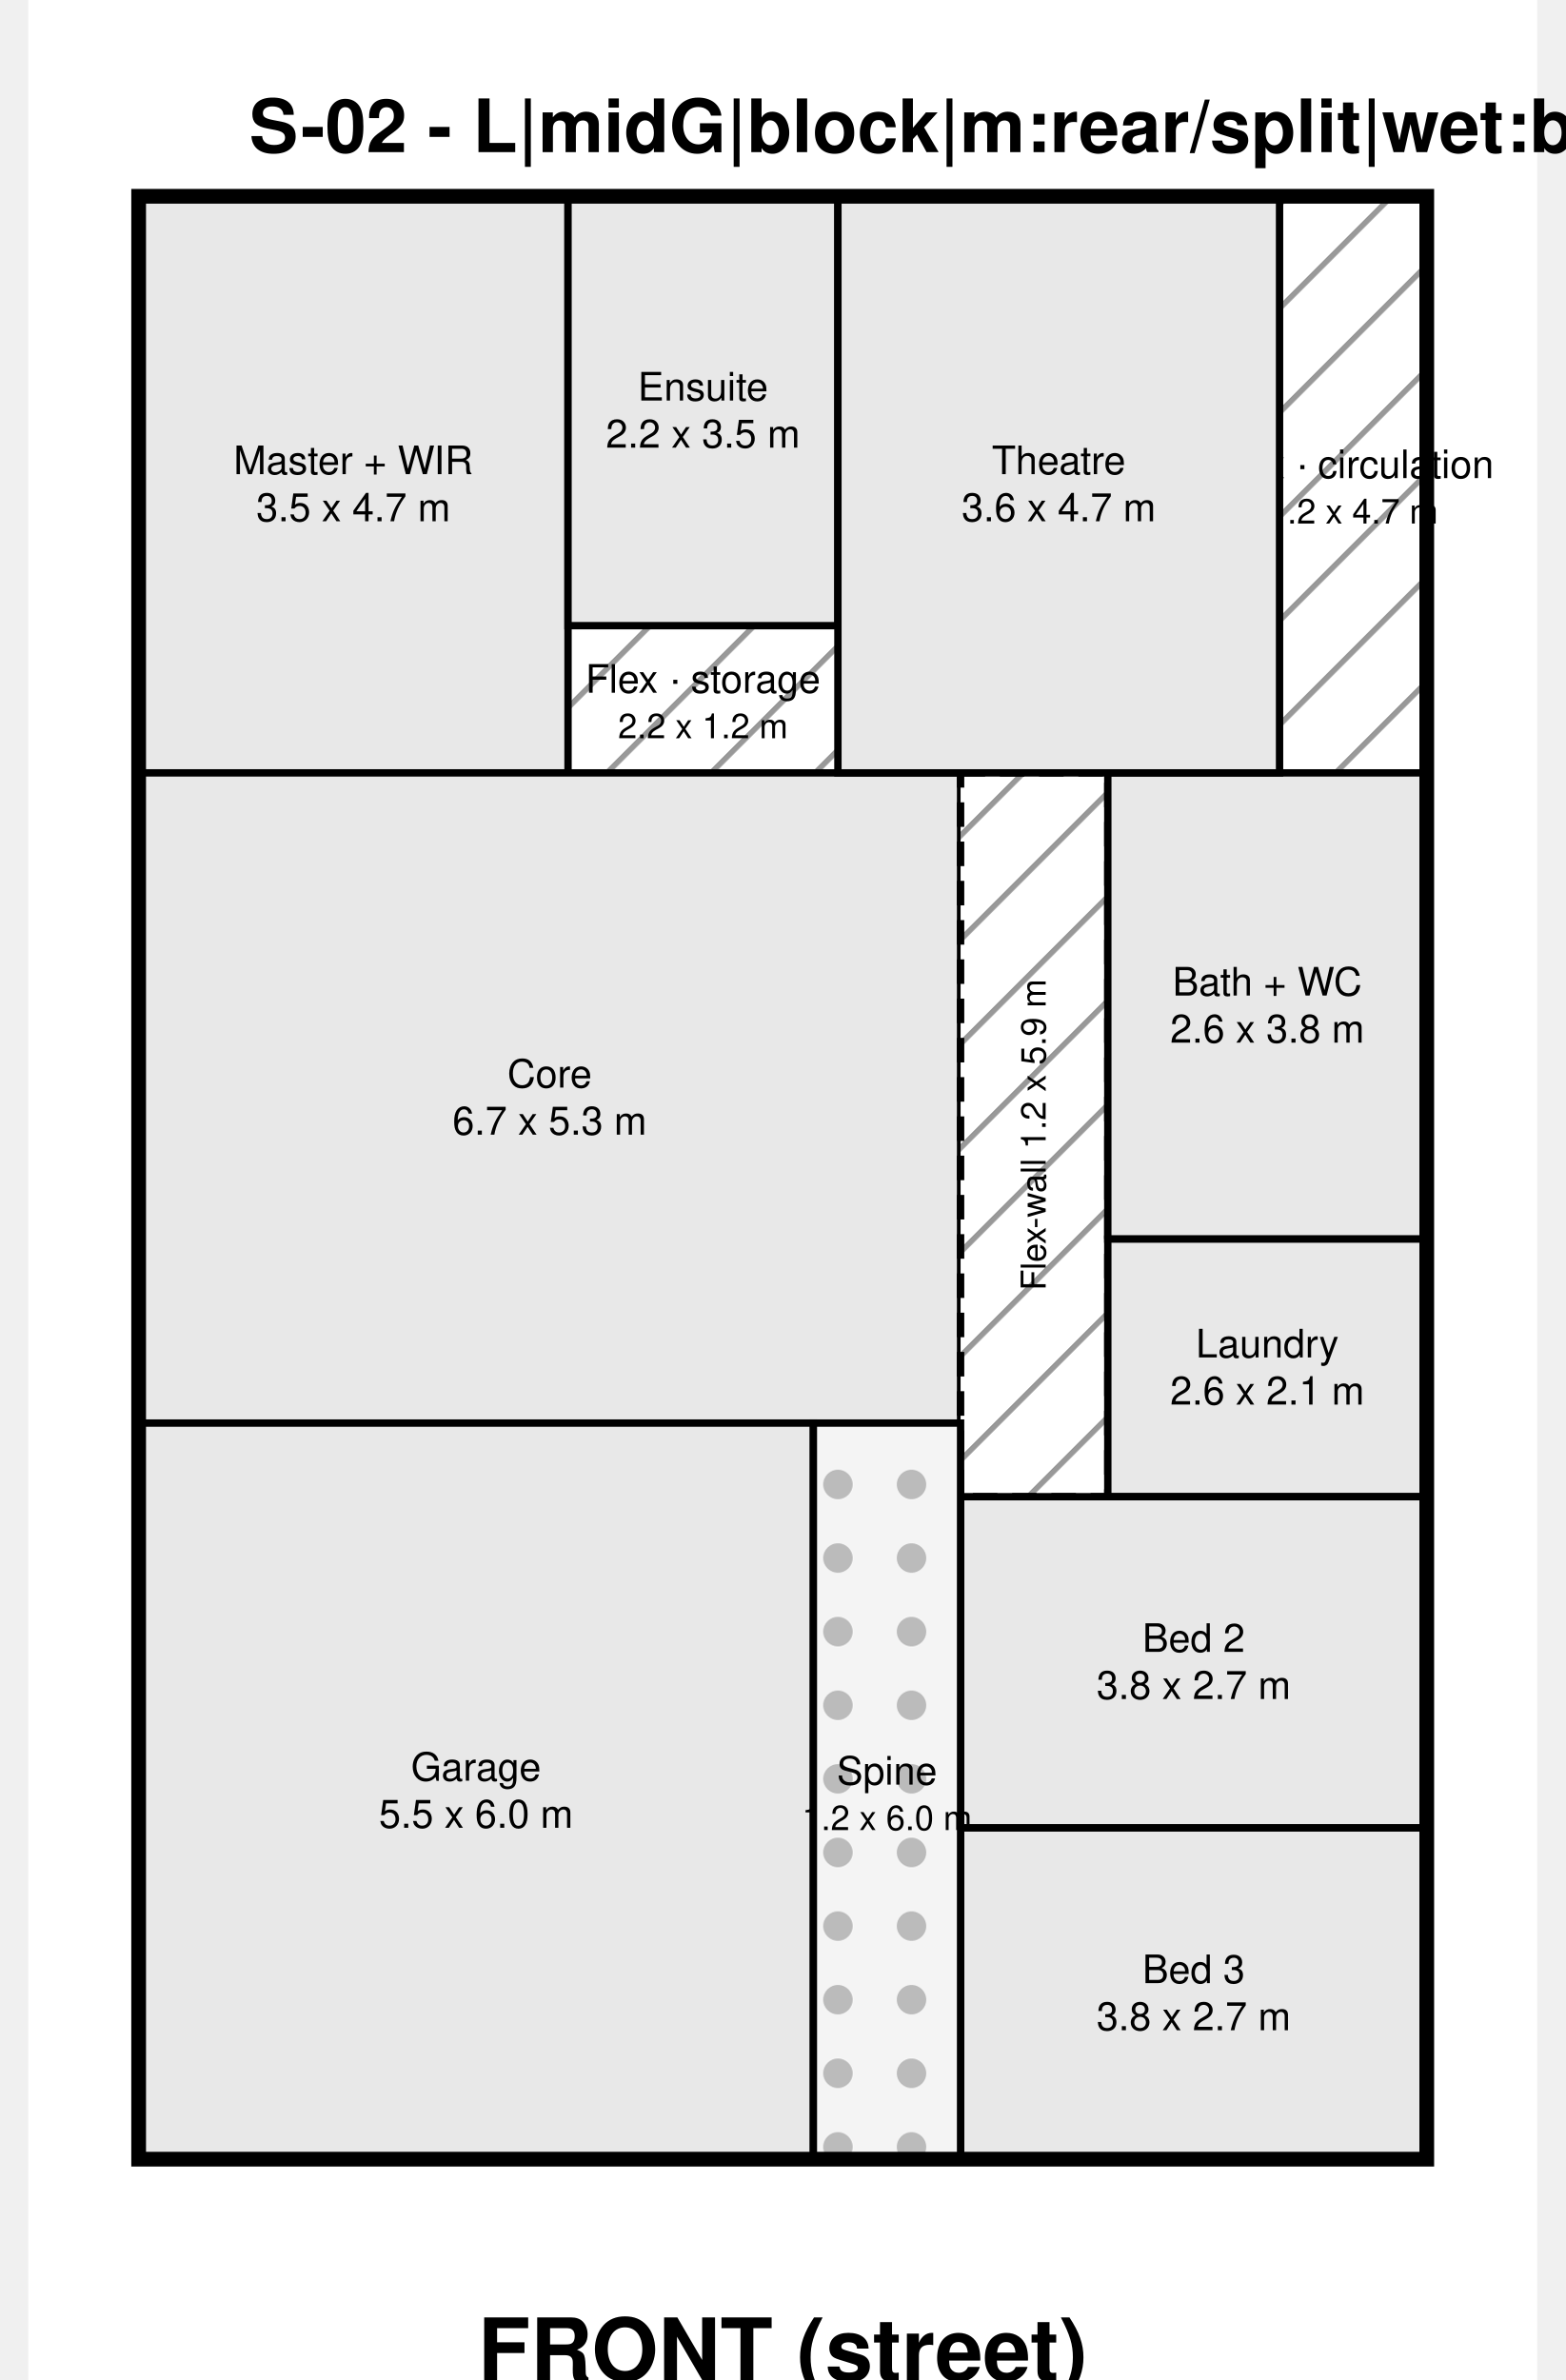
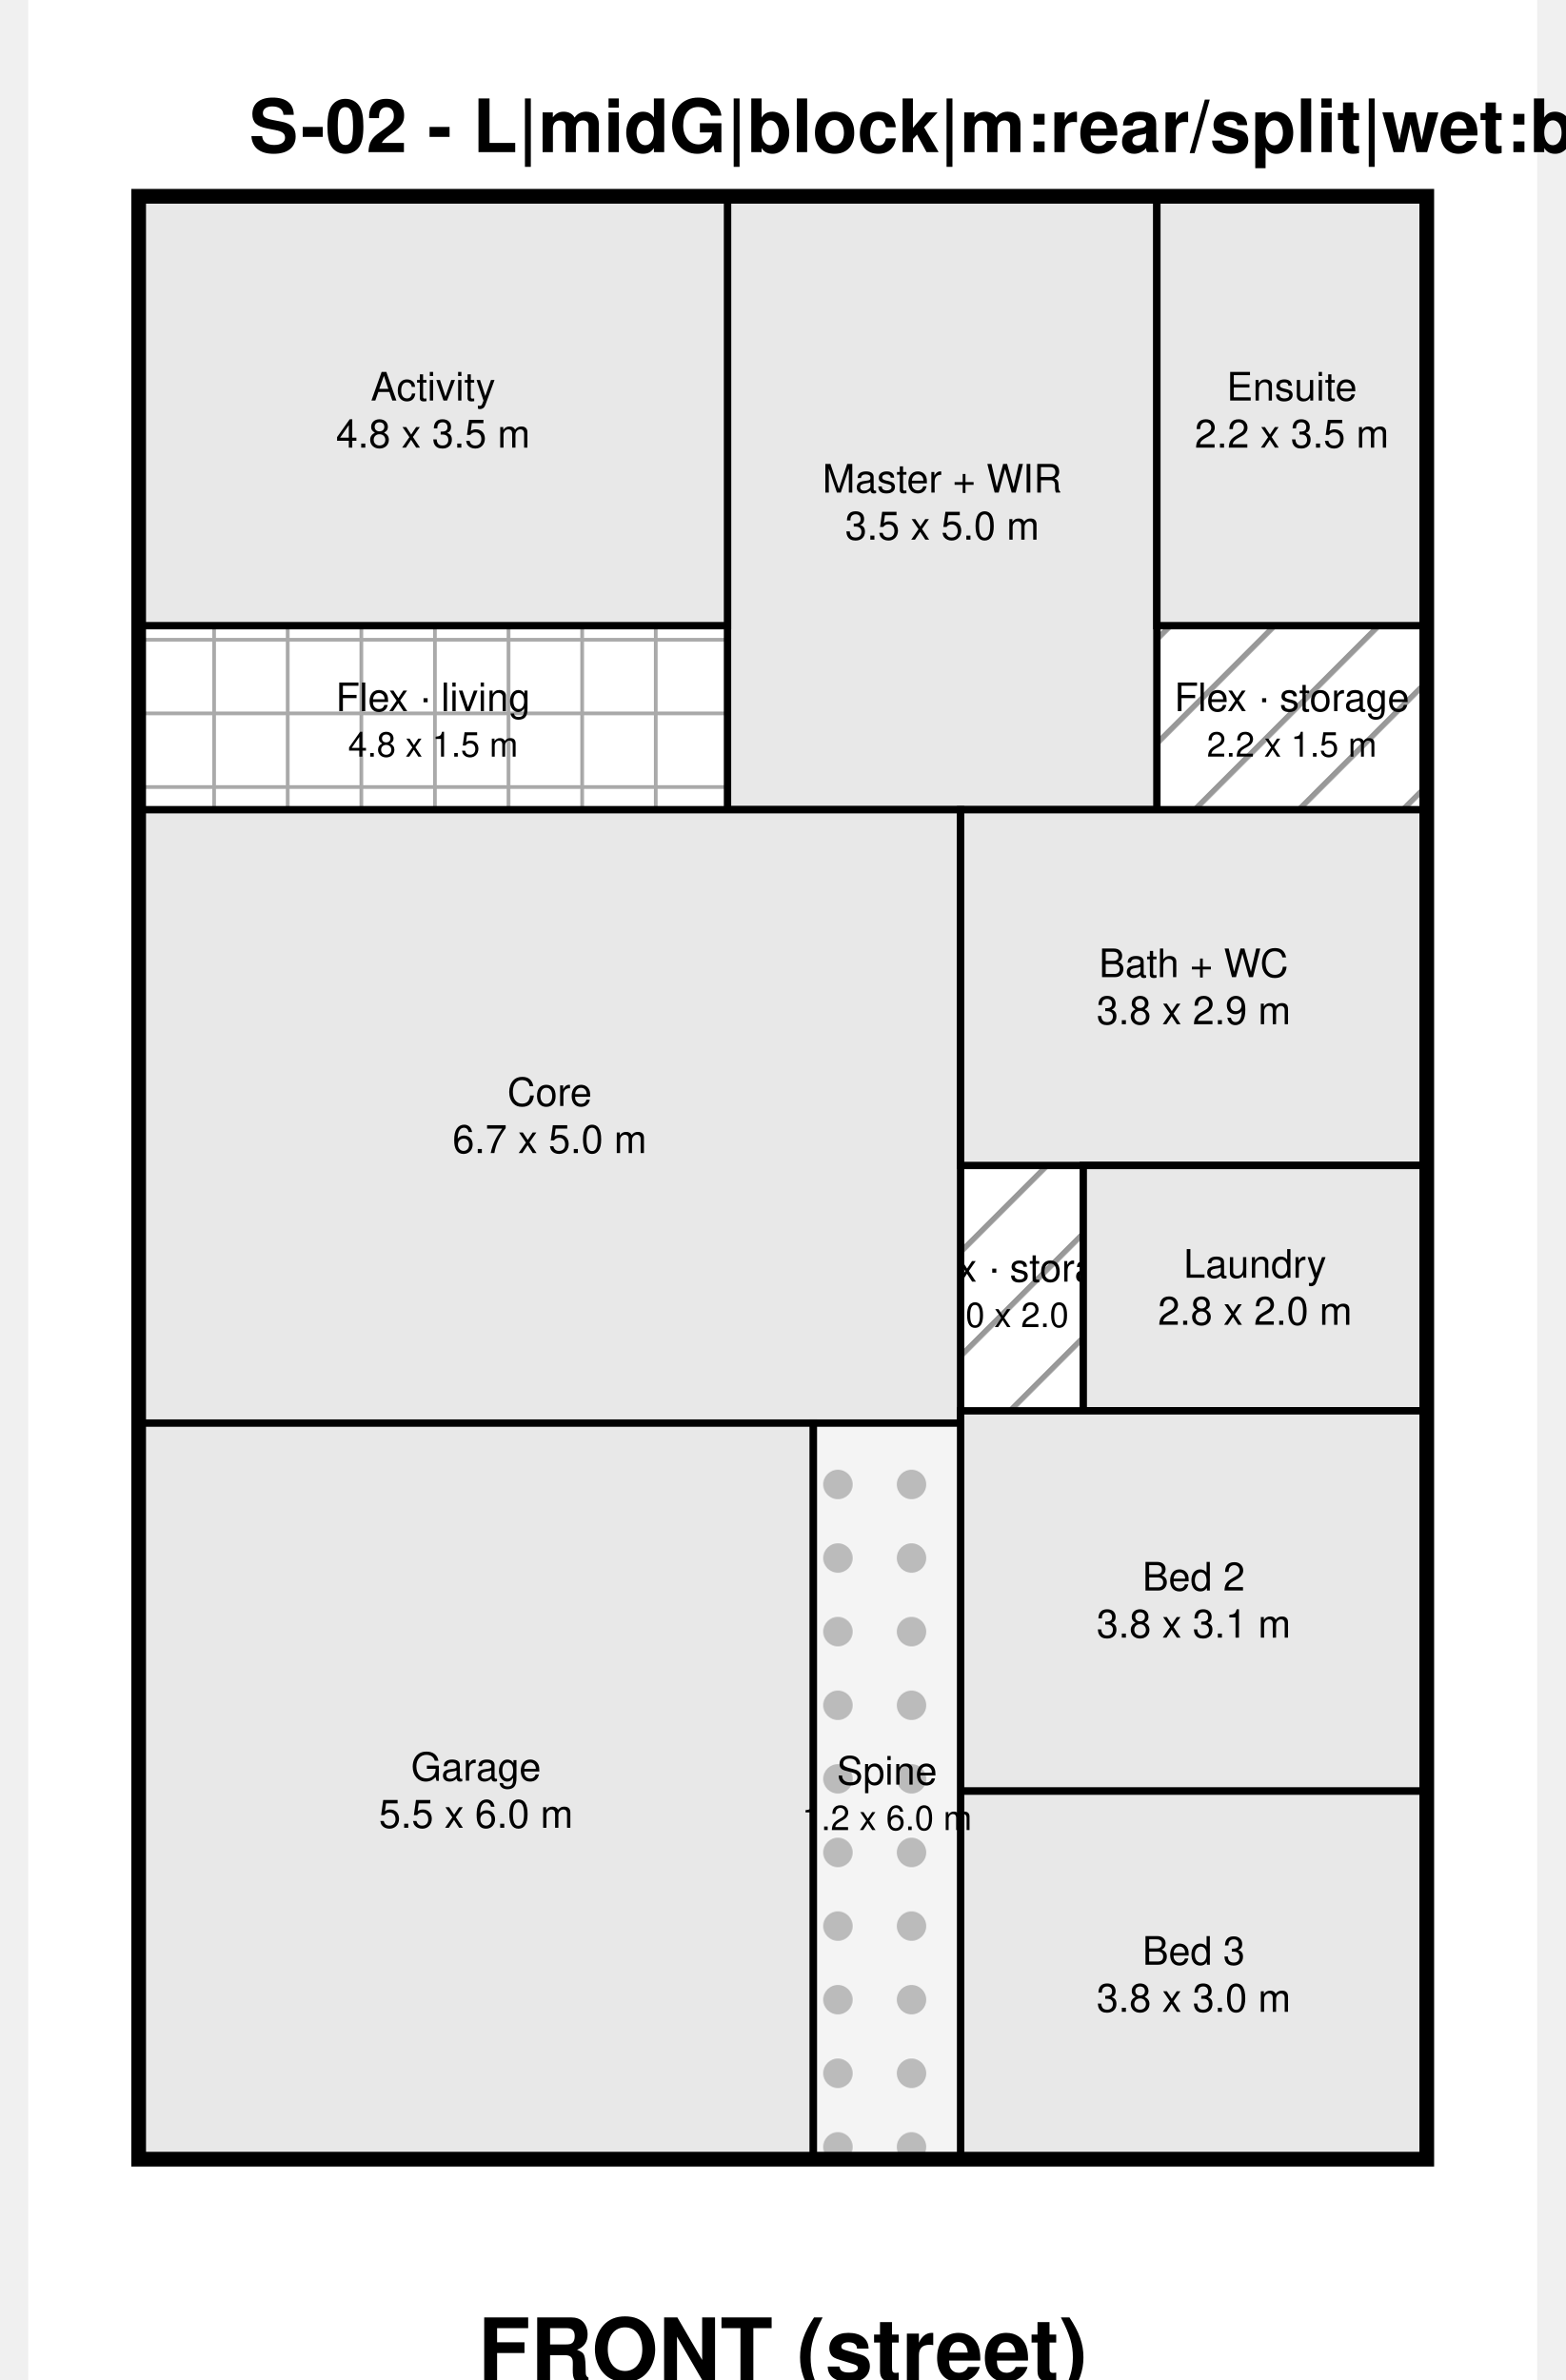
<svg xmlns="http://www.w3.org/2000/svg" width="615" height="935" viewBox="-900 -1600 12300 19400" font-family="Helvetica, Arial, sans-serif" fill="#000">
  <defs>
    <pattern id="hatch" width="600" height="600" patternUnits="userSpaceOnUse" patternTransform="rotate(45)">
      <rect width="600" height="600" fill="#ffffff" />
      <line x1="0" y1="0" x2="0" y2="600" stroke="#999" stroke-width="90" />
    </pattern>
    <pattern id="hatch2" width="500" height="500" patternUnits="userSpaceOnUse" patternTransform="rotate(-45)">
      <rect width="500" height="500" fill="#ffffff" />
      <line x1="0" y1="0" x2="0" y2="500" stroke="#666" stroke-width="70" />
    </pattern>
+     <pattern id="hatch3" width="600" height="600" patternUnits="userSpaceOnUse">
+       <rect width="600" height="600" fill="#ffffff" />
+       <line x1="0" y1="0" x2="0" y2="600" stroke="#aaa" stroke-width="60" />
+       <line x1="0" y1="0" x2="600" y2="0" stroke="#aaa" stroke-width="60" />
+     </pattern>
    <pattern id="dots" width="600" height="600" patternUnits="userSpaceOnUse">
      <rect width="600" height="600" fill="#f4f4f4" />
      <circle cx="300" cy="300" r="120" fill="#bbb" />
    </pattern>
  </defs>
  <rect x="-900" y="-1600" width="12300" height="19400" fill="#ffffff" />
-   <text x="900" y="-360" font-size="600" font-weight="bold">S-02 - L|midG|block|m:rear/split|wet:block|rr:MF|fw|v0</text>
+   <text x="900" y="-360" font-size="600" font-weight="bold">S-02 - L|midG|block|m:rear/split|wet:block|rr:FM|nofw|v0</text>
  <g>
-     <rect x="9300" y="0" width="1200" height="4700" fill="url(#hatch)" stroke="#555" stroke-width="40" />
-     <text x="9900" y="2190" font-size="320" text-anchor="middle" dominant-baseline="middle">Flex · circulation</text>
-     <text x="9900" y="2574" font-size="280" text-anchor="middle" dominant-baseline="middle">1.2 x 4.7 m</text>
+     <rect x="0" y="3500" width="4800" height="1500" fill="url(#hatch3)" stroke="#555" stroke-width="40" />
+     <text x="2400" y="4090" font-size="320" text-anchor="middle" dominant-baseline="middle">Flex · living</text>
+     <text x="2400" y="4474" font-size="280" text-anchor="middle" dominant-baseline="middle">4.8 x 1.5 m</text>
  </g>
  <g>
-     <rect x="3500" y="3500" width="2200" height="1200" fill="url(#hatch)" stroke="#555" stroke-width="40" />
-     <text x="4600" y="3940" font-size="320" text-anchor="middle" dominant-baseline="middle">Flex · storage</text>
-     <text x="4600" y="4324" font-size="280" text-anchor="middle" dominant-baseline="middle">2.2 x 1.2 m</text>
+     <rect x="8300" y="3500" width="2200" height="1500" fill="url(#hatch)" stroke="#555" stroke-width="40" />
+     <text x="9400" y="4090" font-size="320" text-anchor="middle" dominant-baseline="middle">Flex · storage</text>
+     <text x="9400" y="4474" font-size="280" text-anchor="middle" dominant-baseline="middle">2.2 x 1.5 m</text>
  </g>
  <g>
-     <rect x="0" y="0" width="3500" height="4700" fill="#e8e8e8" stroke="#000" stroke-width="60" />
-     <text x="1750" y="2158" font-size="320" text-anchor="middle" dominant-baseline="middle">Master + WIR</text>
-     <text x="1750" y="2542" font-size="320" text-anchor="middle" dominant-baseline="middle">3.5 x 4.7 m</text>
+     <rect x="6700" y="7900" width="1000" height="2000" fill="url(#hatch)" stroke="#555" stroke-width="40" />
+     <text x="7200" y="8740" font-size="320" text-anchor="middle" dominant-baseline="middle">Flex · storage</text>
+     <text x="7200" y="9124" font-size="280" text-anchor="middle" dominant-baseline="middle">1.0 x 2.0 m</text>
  </g>
  <g>
-     <rect x="3500" y="0" width="2200" height="3500" fill="#e8e8e8" stroke="#000" stroke-width="60" />
-     <text x="4600" y="1558" font-size="320" text-anchor="middle" dominant-baseline="middle">Ensuite</text>
-     <text x="4600" y="1942" font-size="320" text-anchor="middle" dominant-baseline="middle">2.2 x 3.5 m</text>
+     <rect x="4800" y="0" width="3500" height="5000" fill="#e8e8e8" stroke="#000" stroke-width="60" />
+     <text x="6550" y="2308" font-size="320" text-anchor="middle" dominant-baseline="middle">Master + WIR</text>
+     <text x="6550" y="2692" font-size="320" text-anchor="middle" dominant-baseline="middle">3.5 x 5.0 m</text>
  </g>
  <g>
-     <rect x="0" y="4700" width="6700" height="5300" fill="#e8e8e8" stroke="#000" stroke-width="60" />
-     <text x="3350" y="7158" font-size="320" text-anchor="middle" dominant-baseline="middle">Core</text>
-     <text x="3350" y="7542" font-size="320" text-anchor="middle" dominant-baseline="middle">6.7 x 5.3 m</text>
+     <rect x="8300" y="0" width="2200" height="3500" fill="#e8e8e8" stroke="#000" stroke-width="60" />
+     <text x="9400" y="1558" font-size="320" text-anchor="middle" dominant-baseline="middle">Ensuite</text>
+     <text x="9400" y="1942" font-size="320" text-anchor="middle" dominant-baseline="middle">2.2 x 3.5 m</text>
+   </g>
+   <g>
+     <rect x="0" y="5000" width="6700" height="5000" fill="#e8e8e8" stroke="#000" stroke-width="60" />
+     <text x="3350" y="7308" font-size="320" text-anchor="middle" dominant-baseline="middle">Core</text>
+     <text x="3350" y="7692" font-size="320" text-anchor="middle" dominant-baseline="middle">6.7 x 5.0 m</text>
  </g>
  <g>
    <rect x="0" y="10000" width="5500" height="6000" fill="#e8e8e8" stroke="#000" stroke-width="60" />
    <text x="2750" y="12808" font-size="320" text-anchor="middle" dominant-baseline="middle">Garage</text>
    <text x="2750" y="13192" font-size="320" text-anchor="middle" dominant-baseline="middle">5.5 x 6.0 m</text>
  </g>
  <g>
-     <rect x="6700" y="4700" width="1200" height="5900" fill="url(#hatch)" stroke="#000" stroke-width="60" stroke-dasharray="200 120" />
-     <text transform="translate(7300 7650) rotate(-90)" font-size="280" text-anchor="middle" dominant-baseline="middle">Flex-wall 1.2 x 5.9 m</text>
+     <rect x="6700" y="5000" width="3800" height="2900" fill="#e8e8e8" stroke="#000" stroke-width="60" />
+     <text x="8600" y="6258" font-size="320" text-anchor="middle" dominant-baseline="middle">Bath + WC</text>
+     <text x="8600" y="6642" font-size="320" text-anchor="middle" dominant-baseline="middle">3.8 x 2.9 m</text>
  </g>
  <g>
-     <rect x="7900" y="4700" width="2600" height="3800" fill="#e8e8e8" stroke="#000" stroke-width="60" />
-     <text x="9200" y="6408" font-size="320" text-anchor="middle" dominant-baseline="middle">Bath + WC</text>
-     <text x="9200" y="6792" font-size="320" text-anchor="middle" dominant-baseline="middle">2.6 x 3.8 m</text>
+     <rect x="7700" y="7900" width="2800" height="2000" fill="#e8e8e8" stroke="#000" stroke-width="60" />
+     <text x="9100" y="8708" font-size="320" text-anchor="middle" dominant-baseline="middle">Laundry</text>
+     <text x="9100" y="9092" font-size="320" text-anchor="middle" dominant-baseline="middle">2.8 x 2.0 m</text>
  </g>
  <g>
-     <rect x="7900" y="8500" width="2600" height="2100" fill="#e8e8e8" stroke="#000" stroke-width="60" />
-     <text x="9200" y="9358" font-size="320" text-anchor="middle" dominant-baseline="middle">Laundry</text>
-     <text x="9200" y="9742" font-size="320" text-anchor="middle" dominant-baseline="middle">2.6 x 2.1 m</text>
+     <rect x="6700" y="9900" width="3800" height="3100" fill="#e8e8e8" stroke="#000" stroke-width="60" />
+     <text x="8600" y="11258" font-size="320" text-anchor="middle" dominant-baseline="middle">Bed 2</text>
+     <text x="8600" y="11642" font-size="320" text-anchor="middle" dominant-baseline="middle">3.8 x 3.1 m</text>
  </g>
  <g>
-     <rect x="6700" y="10600" width="3800" height="2700" fill="#e8e8e8" stroke="#000" stroke-width="60" />
-     <text x="8600" y="11758" font-size="320" text-anchor="middle" dominant-baseline="middle">Bed 2</text>
-     <text x="8600" y="12142" font-size="320" text-anchor="middle" dominant-baseline="middle">3.8 x 2.7 m</text>
+     <rect x="6700" y="13000" width="3800" height="3000" fill="#e8e8e8" stroke="#000" stroke-width="60" />
+     <text x="8600" y="14308" font-size="320" text-anchor="middle" dominant-baseline="middle">Bed 3</text>
+     <text x="8600" y="14692" font-size="320" text-anchor="middle" dominant-baseline="middle">3.8 x 3.0 m</text>
  </g>
  <g>
-     <rect x="6700" y="13300" width="3800" height="2700" fill="#e8e8e8" stroke="#000" stroke-width="60" />
-     <text x="8600" y="14458" font-size="320" text-anchor="middle" dominant-baseline="middle">Bed 3</text>
-     <text x="8600" y="14842" font-size="320" text-anchor="middle" dominant-baseline="middle">3.8 x 2.7 m</text>
-   </g>
-   <g>
-     <rect x="5700" y="0" width="3600" height="4700" fill="#e8e8e8" stroke="#000" stroke-width="60" />
-     <text x="7500" y="2158" font-size="320" text-anchor="middle" dominant-baseline="middle">Theatre</text>
-     <text x="7500" y="2542" font-size="320" text-anchor="middle" dominant-baseline="middle">3.6 x 4.7 m</text>
+     <rect x="0" y="0" width="4800" height="3500" fill="#e8e8e8" stroke="#000" stroke-width="60" />
+     <text x="2400" y="1558" font-size="320" text-anchor="middle" dominant-baseline="middle">Activity</text>
+     <text x="2400" y="1942" font-size="320" text-anchor="middle" dominant-baseline="middle">4.8 x 3.5 m</text>
  </g>
  <g>
    <rect x="5500" y="10000" width="1200" height="6000" fill="url(#dots)" stroke="#000" stroke-width="60" />
    <text x="6100" y="12840" font-size="320" text-anchor="middle" dominant-baseline="middle">Spine</text>
    <text x="6100" y="13224" font-size="280" text-anchor="middle" dominant-baseline="middle">1.2 x 6.0 m</text>
  </g>
  <rect x="0" y="0" width="10500" height="16000" fill="none" stroke="#000" stroke-width="120" />
  <text x="5250" y="17800" font-size="700" text-anchor="middle" font-weight="bold">FRONT (street)</text>
</svg>
